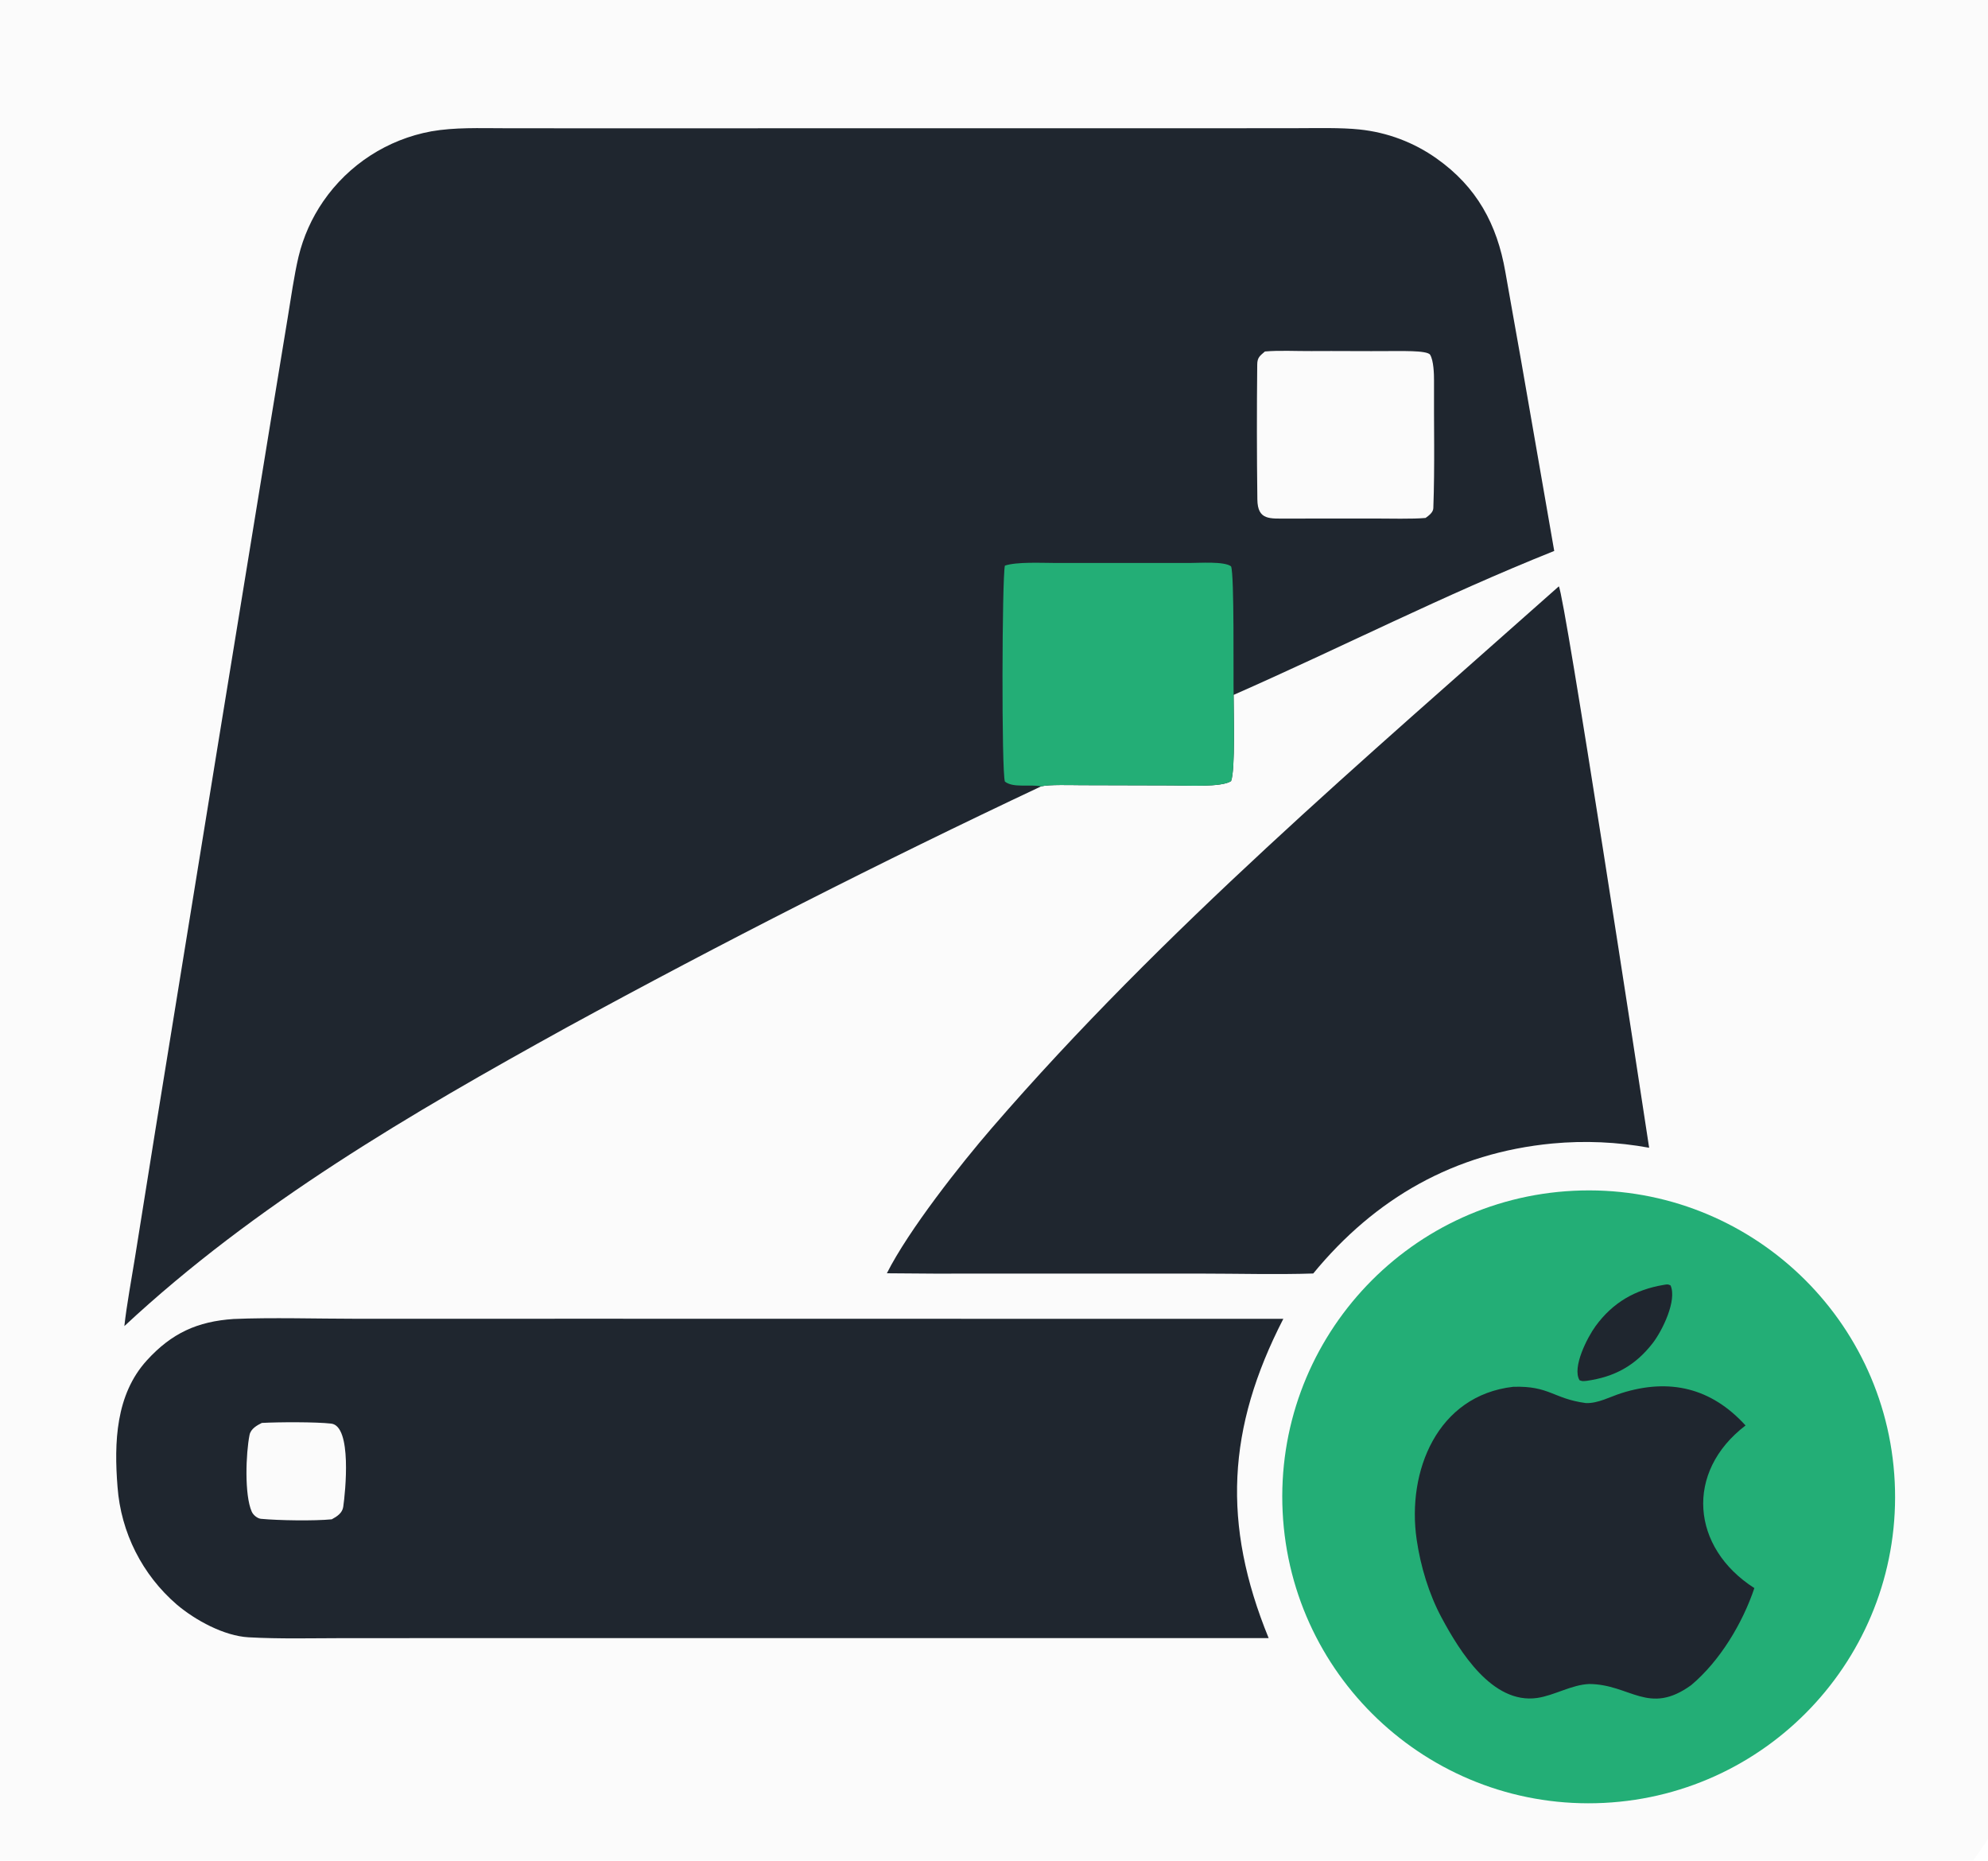
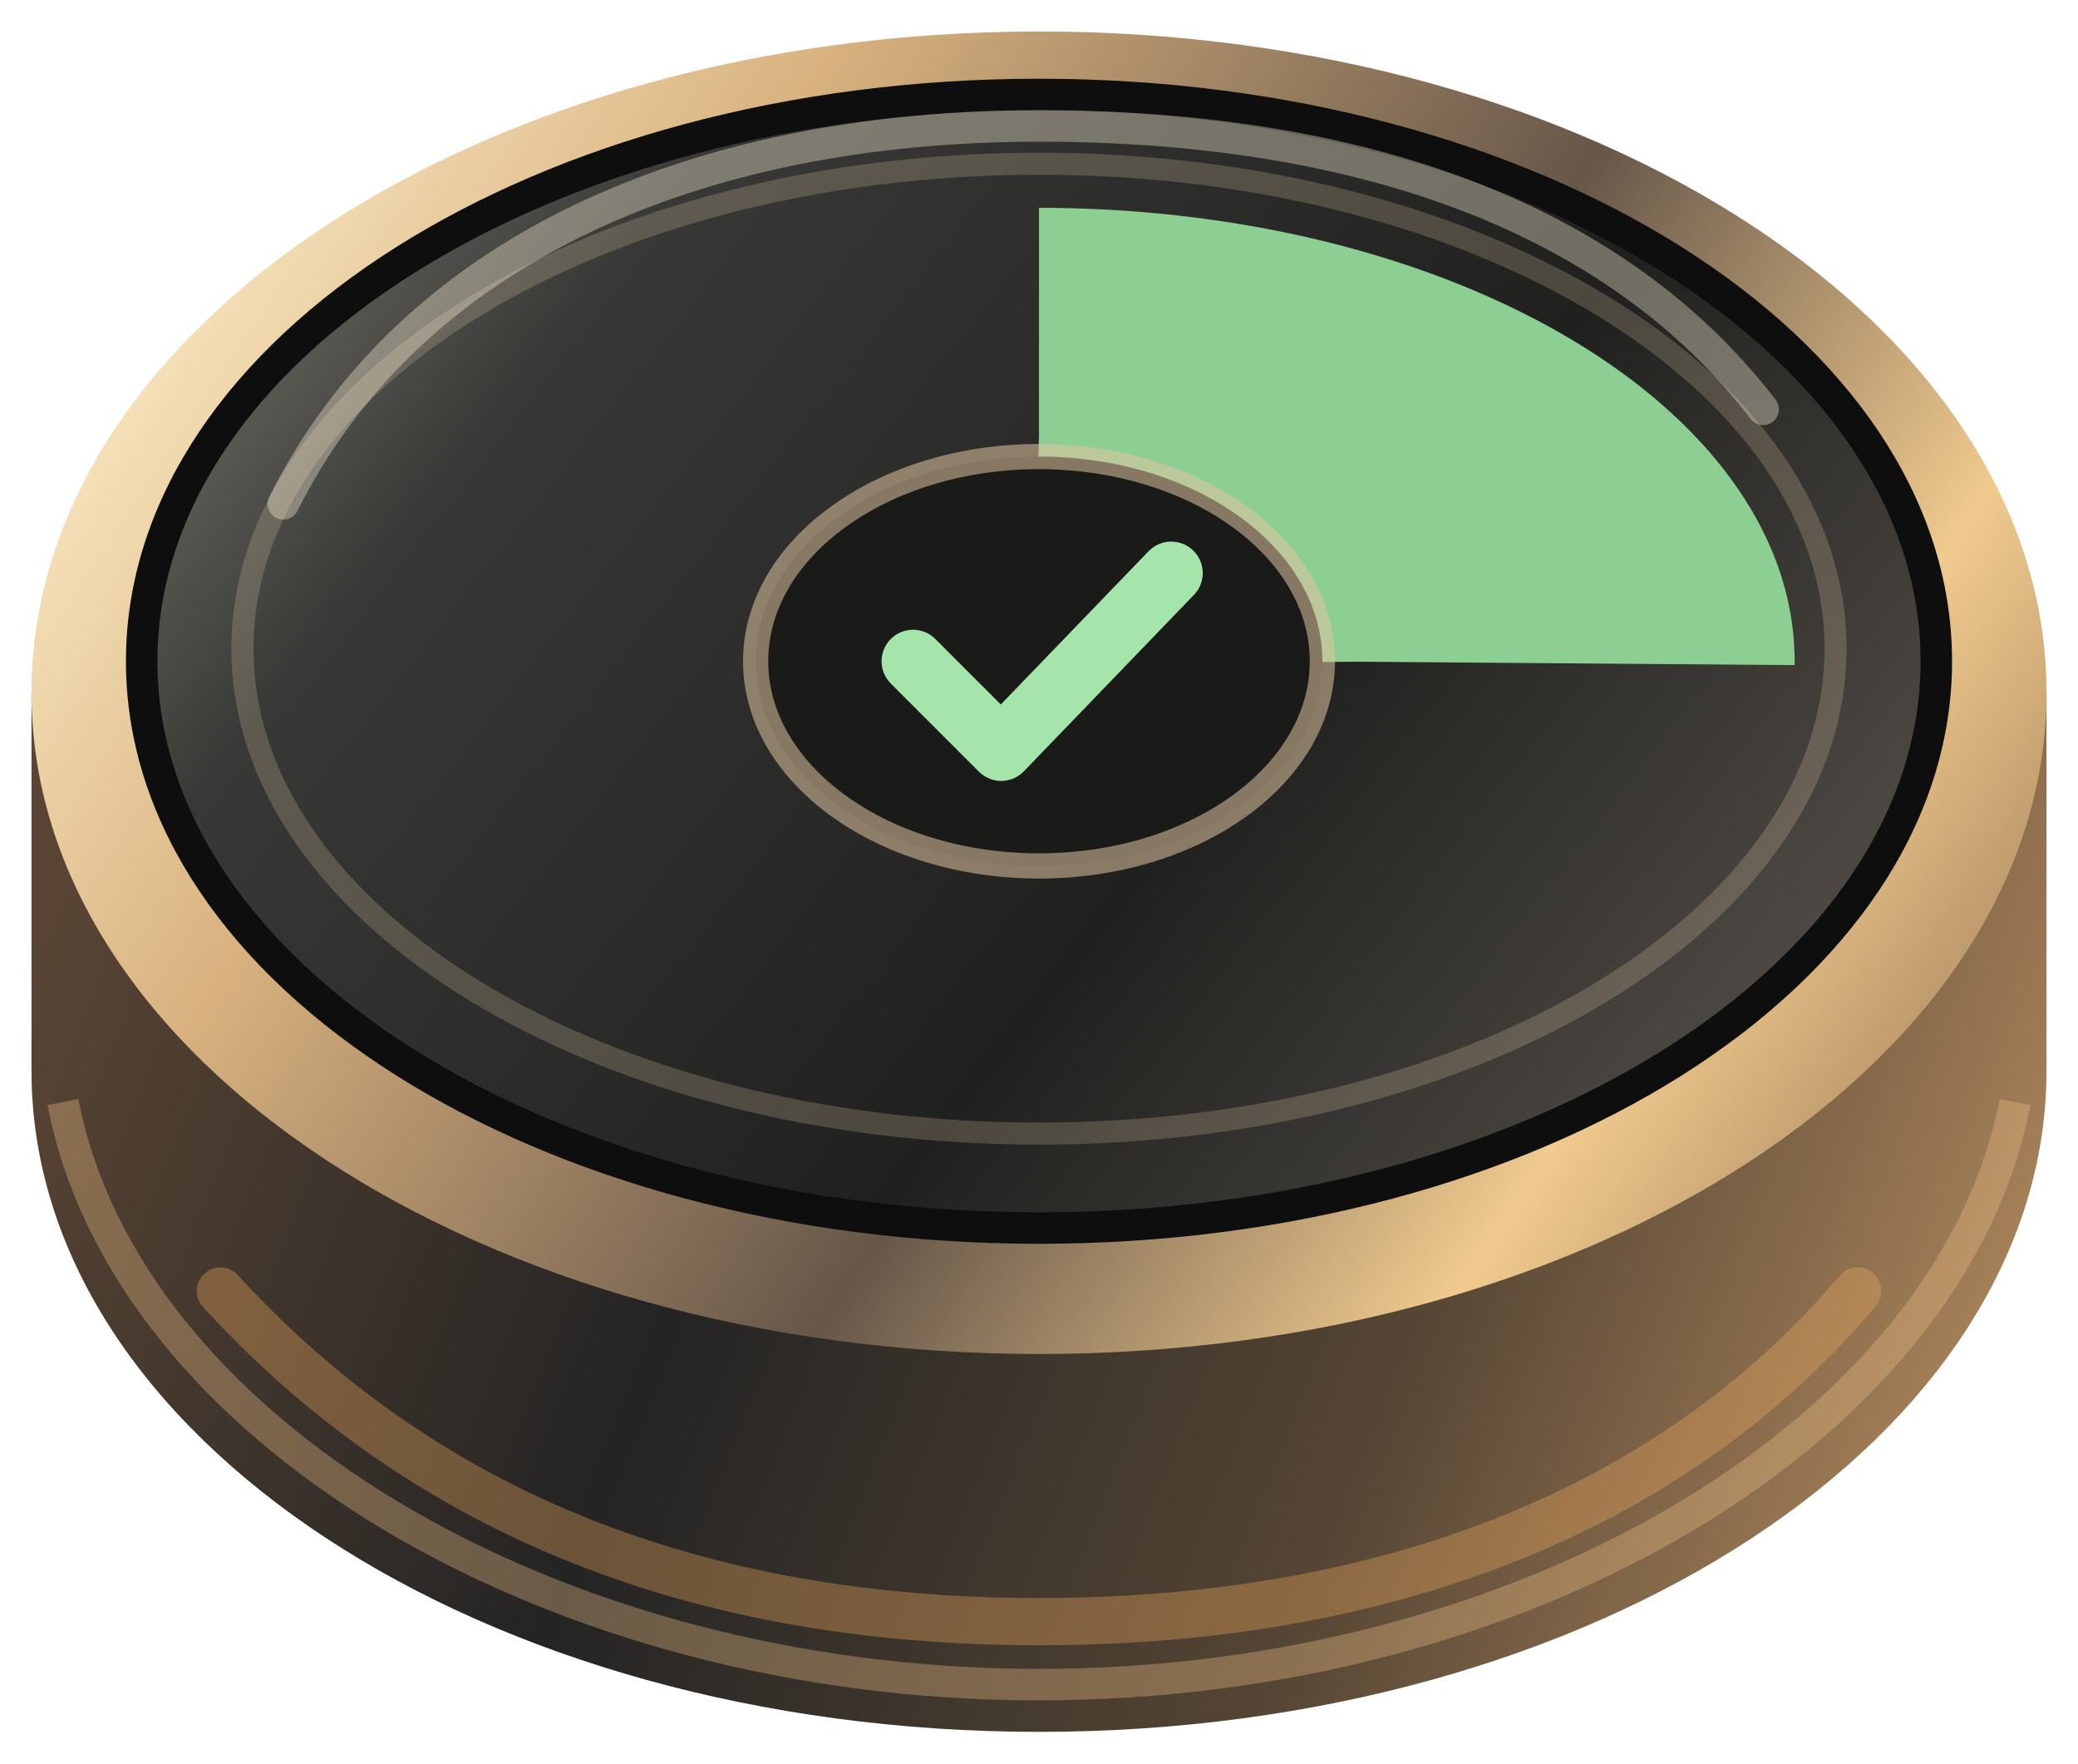
- <svg xmlns="http://www.w3.org/2000/svg" width="933" height="873" viewBox="0 0 933 873">
-   <clipPath id="cl_3">
-     <rect y="-3.0517578e-05" width="933" height="873" />
-   </clipPath>
-   <g clip-path="url(#cl_3)">
-     <path fill="#FBFBFB" transform="translate(-204 -222)" d="M256.603 85.375C279.355 84.637 303.809 85.005 326.668 84.971L440.387 84.88L736.815 84.919L910.667 85.024C943.242 85.169 983.452 83.271 1014.68 88.838C1089.7 102.211 1162.75 179.99 1165.74 257.227C1166.4 274.329 1165.99 292.541 1166 309.603L1165.98 413.151L1165.91 719.371L1165.75 912.209L1165.75 967.455C1165.75 983.529 1166.34 997.993 1163.81 1013.96C1158.07 1049.09 1142.61 1081.92 1119.19 1108.72C1087.79 1144.68 1043.41 1166.7 995.785 1169.96C946.435 1170.59 896.253 1169.73 846.804 1169.79L495.107 1170.1L343.321 1170.12C313.042 1170.12 278.013 1171.49 248.423 1167.3C215.032 1162.57 182.71 1147.59 157.291 1125.31C132.453 1103.23 107.481 1074.92 96.076 1043.27C85.467 1013.83 87.442 976.63 87.397 945.58L87.157 858.145L87.032 559.742L87.094 366.159L87.009 307.308C86.994 287.175 86.79 265.787 89.894 245.859C95.397 209.575 110.966 175.563 134.832 147.686C167.65 109.813 206.162 88.972 256.603 85.375Z" />
-     <path fill="#1F262F" transform="translate(-204 -222)" d="M262.366 844.281C263.425 834.456 265.795 821.877 267.374 811.964L276.829 752.854L305.976 573.281L330.906 420.487L338.983 371.344C340.449 362.448 342.068 351.031 344.125 342.377C346.366 333.114 350.287 324.34 355.693 316.49C367.57 299.227 385.832 287.403 406.444 283.628C417.404 281.71 429.017 282.167 440.179 282.174L479.401 282.212L621.024 282.186L768.757 282.191L813.116 282.15C822.013 282.143 833.392 281.84 842.015 282.756C855.068 284.101 867.55 288.8 878.25 296.396C897.084 309.717 906.596 327.229 910.474 349.536C912.862 363.276 915.396 377.082 917.807 390.821L933.424 480.537C881.237 501.403 833.564 525.787 782.955 548.086C782.926 555.514 783.833 583.256 781.756 588.547C777.353 591.554 760.343 590.578 754.07 590.567L711.322 590.451C706.887 590.434 696.206 590.087 692.595 591.017C617.289 626.51 543.053 664.227 469.982 704.118C396.792 744.514 323.825 787.036 262.366 844.281Z" />
-     <path fill="#23AE76" transform="translate(-204 -222)" d="M692.595 591.017C687.124 589.917 679.568 591.861 675.62 588.771C673.981 584.294 674.256 493.081 675.612 487.42C681.248 485.57 692.694 486.168 698.939 486.173L730.638 486.17L762.357 486.18C766.851 486.182 778.614 485.328 781.75 487.759C783.349 491.263 782.776 540.495 782.955 548.086C782.926 555.514 783.833 583.256 781.756 588.547C777.353 591.554 760.343 590.578 754.07 590.567L711.322 590.451C706.887 590.434 696.206 590.087 692.595 591.017Z" />
-     <path fill="#FBFBFB" transform="translate(-204 -222)" d="M797.653 386.942C804.296 386.335 812.624 386.796 819.44 386.745C831.897 386.65 844.464 386.846 856.927 386.739C859.915 386.856 873.79 386.213 875.181 388.481C876.824 391.162 877.03 397.485 877.009 400.644C876.882 420.563 877.421 440.577 876.683 460.468C876.607 462.513 874.481 463.989 873.045 465.05C867.062 465.628 855.662 465.314 849.324 465.319L808.249 465.344C800.055 465.302 794.226 466.321 794.099 456.365C793.829 435.275 793.816 414.129 794.04 393.036C794.075 389.708 795.337 388.95 797.653 386.942Z" />
-     <path fill="#1F262F" transform="translate(-204 -222)" d="M313.605 840.95C331.024 840.177 353.598 840.841 371.306 840.842L480.92 840.825L806.281 840.876C779.878 892.181 777.501 937.142 799.396 990.682L766.299 990.703L455.843 990.694L365.483 990.711C350.874 990.729 335.17 991.133 320.633 990.316C309.169 989.671 295.701 982.339 287.032 975.006C270.765 961.019 260.736 941.132 259.16 919.738C257.497 898.895 258.298 876.443 272.895 860.391C284.546 847.58 296.645 842.091 313.605 840.95Z" />
-     <path fill="#FBFBFB" transform="translate(-204 -222)" d="M326.879 889.72C334.704 889.286 352.372 889.218 359.444 890.038C369.28 891.18 366.097 922.218 365.082 929.125C364.661 931.995 362.166 933.637 359.703 934.95C351.599 935.75 334.894 935.513 326.466 934.717C324.874 934.567 322.877 933.027 322.128 931.319C318.657 923.406 319.401 903.999 321.11 895.373C321.698 892.405 324.713 890.812 326.879 889.72Z" />
-     <path fill="#23AE76" transform="translate(-204 -222)" d="M942.582 780.775C1021.89 776.905 1089.32 838.04 1093.22 917.343C1097.12 996.646 1036.01 1064.1 956.705 1068.03C877.363 1071.96 809.866 1010.81 805.965 931.466C802.065 852.123 863.238 784.648 942.582 780.775Z" />
-     <path fill="#1F262F" transform="translate(-204 -222)" d="M914.172 872.764C931.284 872.231 932.885 878.344 948.239 880.398C953.902 880.658 959.741 877.396 964.893 875.762C987.575 868.569 1007.21 873.31 1023.21 890.91C994.589 912.763 997.677 948.26 1027.35 967.224C1021.8 983.759 1011.16 1001.46 997.705 1012.76C977.743 1027.22 969.138 1012.37 949.847 1012.23C941.521 1012.56 933.447 1017.63 925.409 1018.78C904.325 1021.8 889.016 996.839 880.599 981.169C874.577 969.957 870.7 957.017 868.869 944.5C864.171 912.368 878.554 876.863 914.172 872.764Z" />
-     <path fill="#1F262F" transform="translate(-204 -222)" d="M984.82 824.939C986.457 824.706 986.549 824.514 988.006 825.174C991.154 832.194 984.15 846.435 979.686 852.218C971.519 862.802 961.735 868.147 948.606 869.976C946.954 870.102 946.818 870.262 945.308 869.691C941.681 863.685 949.033 849.48 952.821 844.294C960.927 833.198 971.38 827.196 984.82 824.939Z" />
-     <path fill="#1F262F" transform="translate(-204 -222)" d="M935.584 497.148C938.34 501.428 973.79 732.824 977.967 760.589C962.994 757.851 947.716 757.181 932.561 758.598C886.517 763.003 849.416 784.199 820.319 819.596C803.875 820.162 784.179 819.642 767.539 819.642L665.413 819.644C650.348 819.716 635.284 819.666 620.221 819.494C630.431 799.218 654.768 768.358 669.492 751.316C749.717 658.464 844.162 578.428 935.584 497.148Z" />
+ <svg xmlns="http://www.w3.org/2000/svg" viewBox="15 20 66 56" fill="none" role="img" aria-labelledby="title desc">
+   <defs>
+     <linearGradient id="brand-rim" x1="19" y1="25" x2="78" y2="64" gradientUnits="userSpaceOnUse">
+       <stop stop-color="#fff0cc" />
+       <stop offset=".24" stop-color="#d8b17e" />
+       <stop offset=".55" stop-color="#675749" />
+       <stop offset=".78" stop-color="#f0ca8e" />
+       <stop offset="1" stop-color="#8a694a" />
+     </linearGradient>
+     <linearGradient id="brand-side" x1="18" y1="45" x2="78" y2="69" gradientUnits="userSpaceOnUse">
+       <stop stop-color="#5a4534" />
+       <stop offset=".36" stop-color="#242424" />
+       <stop offset=".7" stop-color="#554534" />
+       <stop offset="1" stop-color="#b1895e" />
+     </linearGradient>
+     <linearGradient id="brand-face" x1="24" y1="23" x2="70" y2="59" gradientUnits="userSpaceOnUse">
+       <stop stop-color="#74716a" />
+       <stop offset=".2" stop-color="#383936" />
+       <stop offset=".63" stop-color="#20211f" />
+       <stop offset="1" stop-color="#56504a" />
+     </linearGradient>
+   </defs>
+   <path d="M16 42v12c0 11.6 14.3 21 32 21s32-9.4 32-21V42Z" fill="url(#brand-side)" />
+   <path d="M17 55c2 10.4 15.5 18.5 31 18.5S77 65.4 79 55" stroke="#e9bd83" stroke-opacity=".36" stroke-width="1" />
+   <ellipse cx="48" cy="42" rx="32" ry="21" fill="url(#brand-rim)" />
+   <ellipse cx="48" cy="41" rx="28.5" ry="18" fill="url(#brand-face)" stroke="#0d0e0d" stroke-width="1" />
+   <ellipse cx="48" cy="40.6" rx="25.3" ry="15.4" stroke="#e8d4b0" stroke-opacity=".22" stroke-width=".7" />
+   <path d="M24 36c4-8 13-12 24-12 10.4 0 18.4 3 23 9" stroke="#fff4db" stroke-opacity=".36" stroke-width="1" stroke-linecap="round" />
+   <g transform="translate(48 41) scale(1 .6) rotate(-90)">
+     <circle stroke="#8dce93" stroke-dasharray="75.4" stroke-dashoffset="56.5" cx="0" cy="0" r="12" stroke-width="24" />
  </g>
+   <ellipse cx="48" cy="41" rx="9" ry="6.5" fill="#1a1b19" stroke="#dfc5a0" stroke-opacity=".55" stroke-width=".8" />
+   <path d="m44 41 2.8 2.8 5.4-5.6" stroke="#a5e5ac" stroke-width="2" stroke-linecap="round" stroke-linejoin="round" />
+   <path opacity=".35" d="M22 61c6.5 7.1 15.2 10.5 26 10.5S68 68.1 74 61" stroke="#f2ad5f" stroke-width="1.5" stroke-linecap="round" />
</svg>
